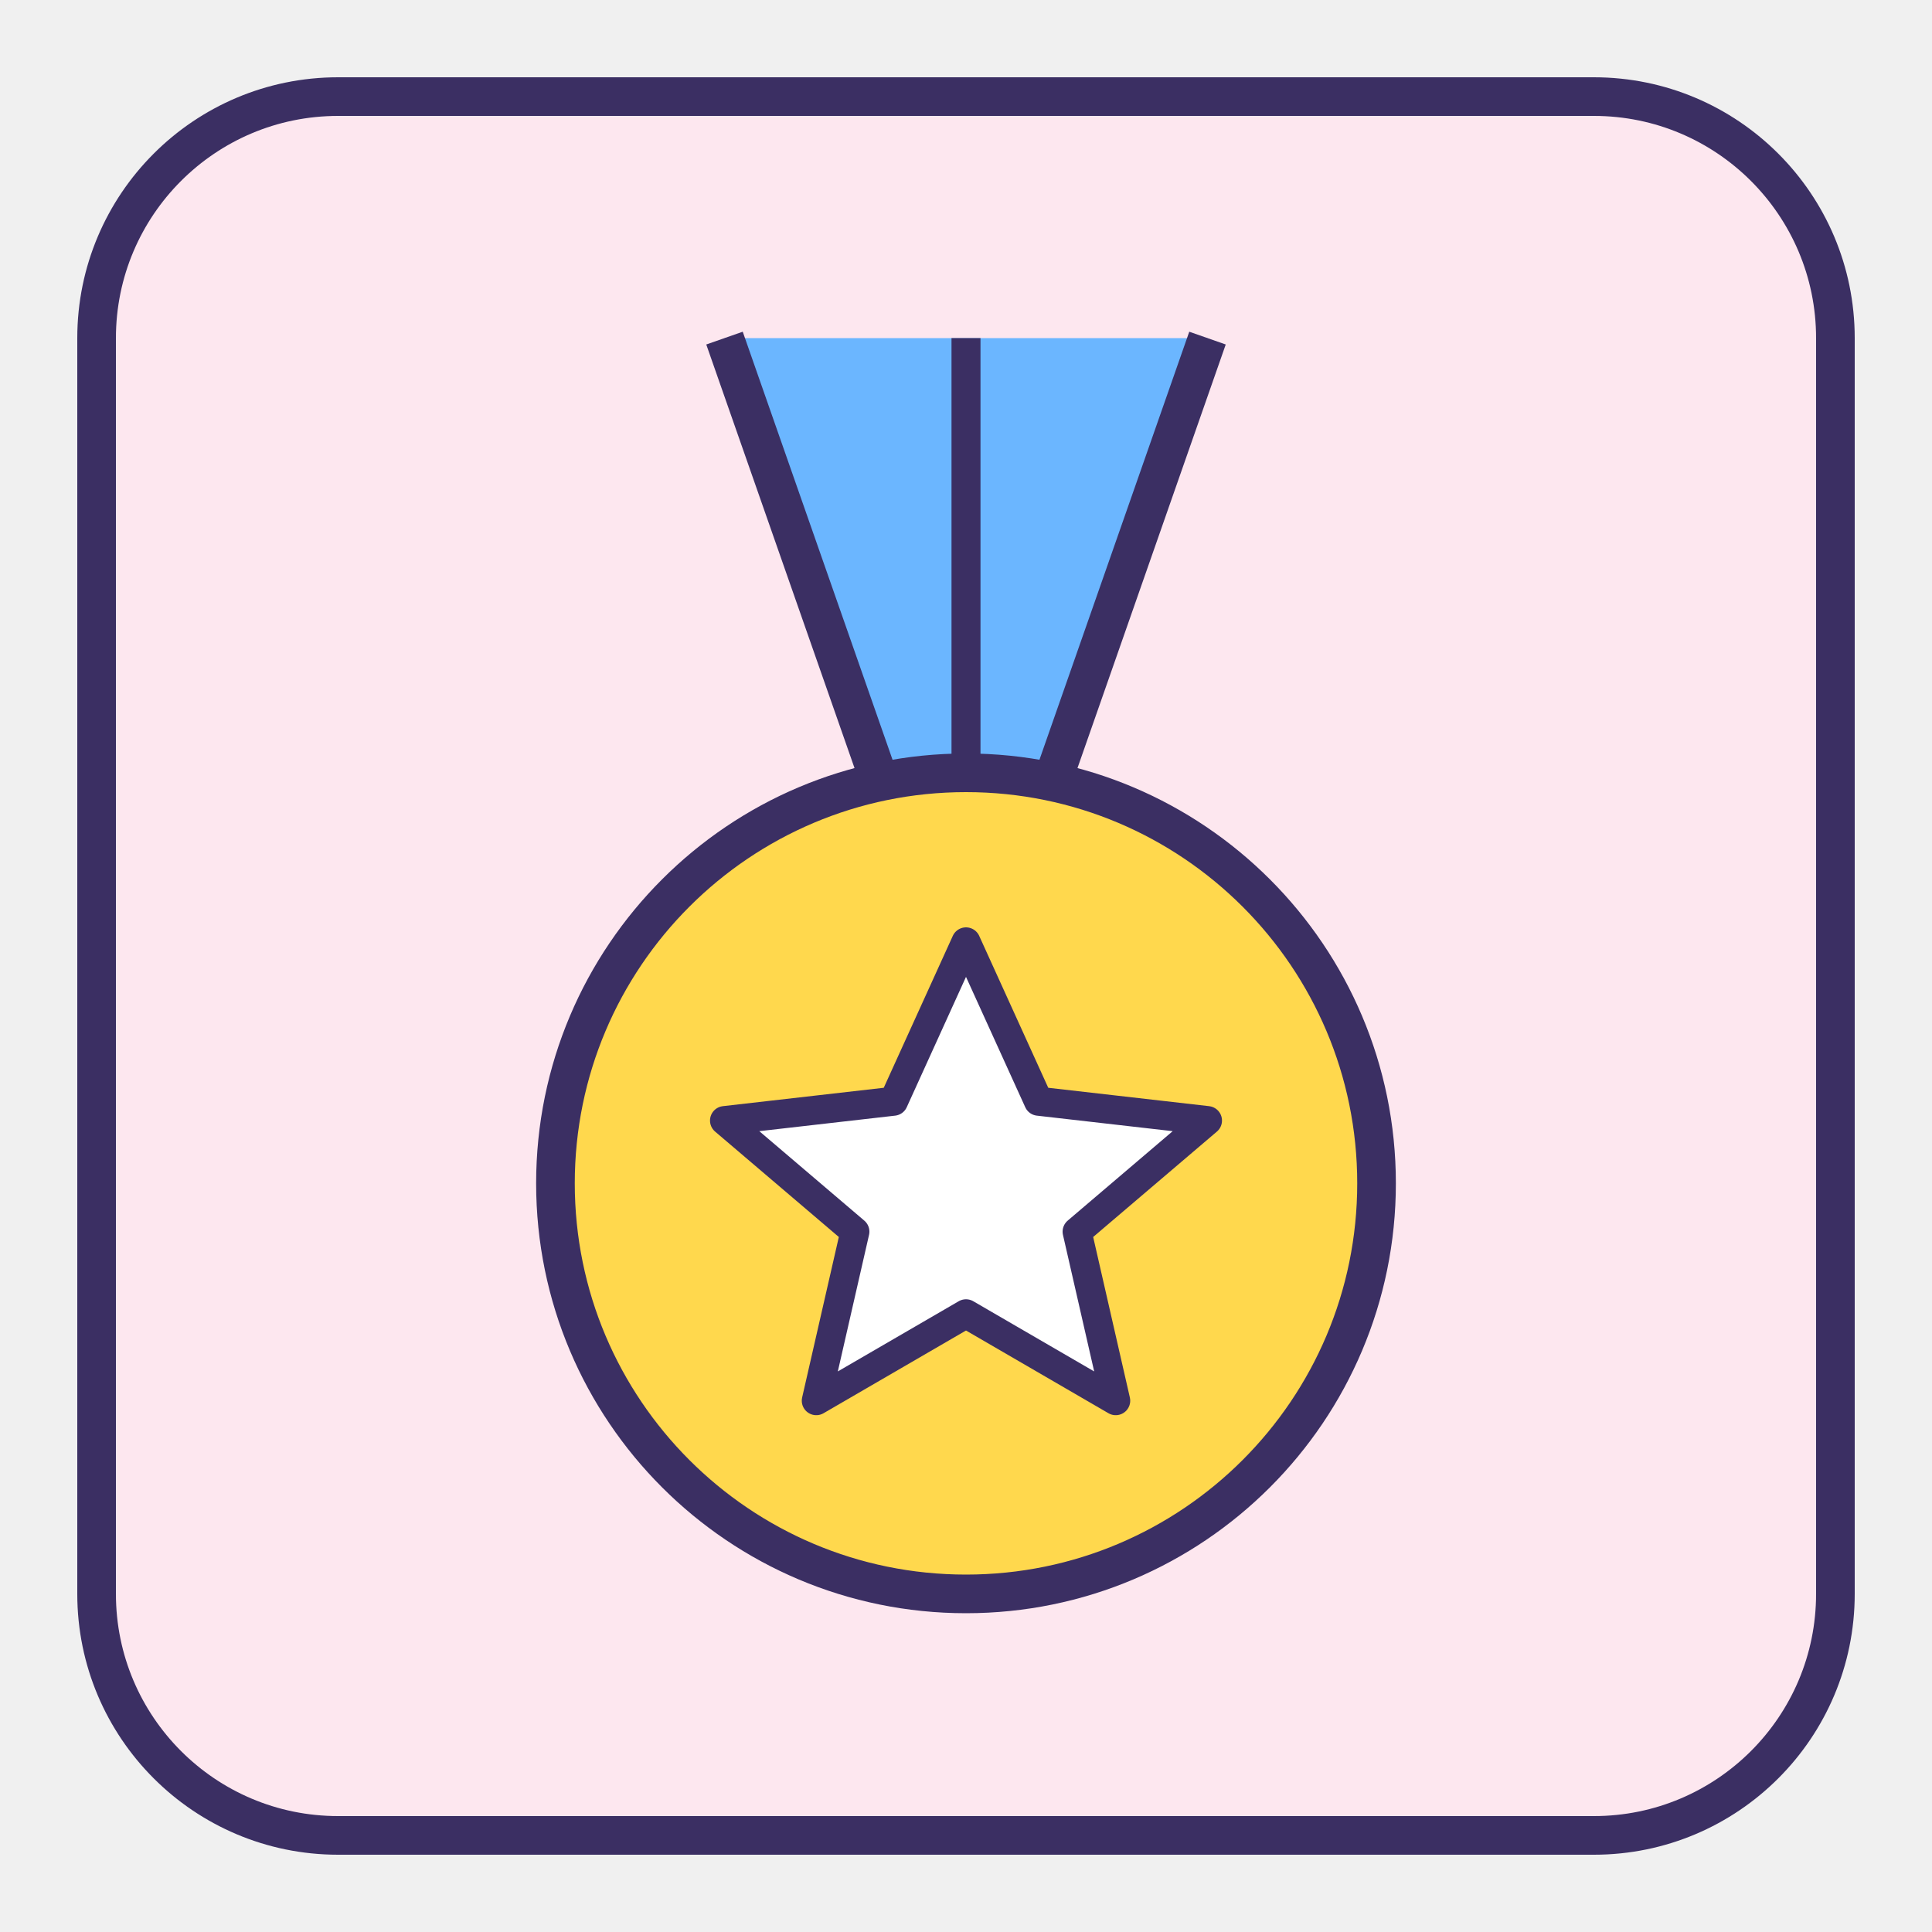
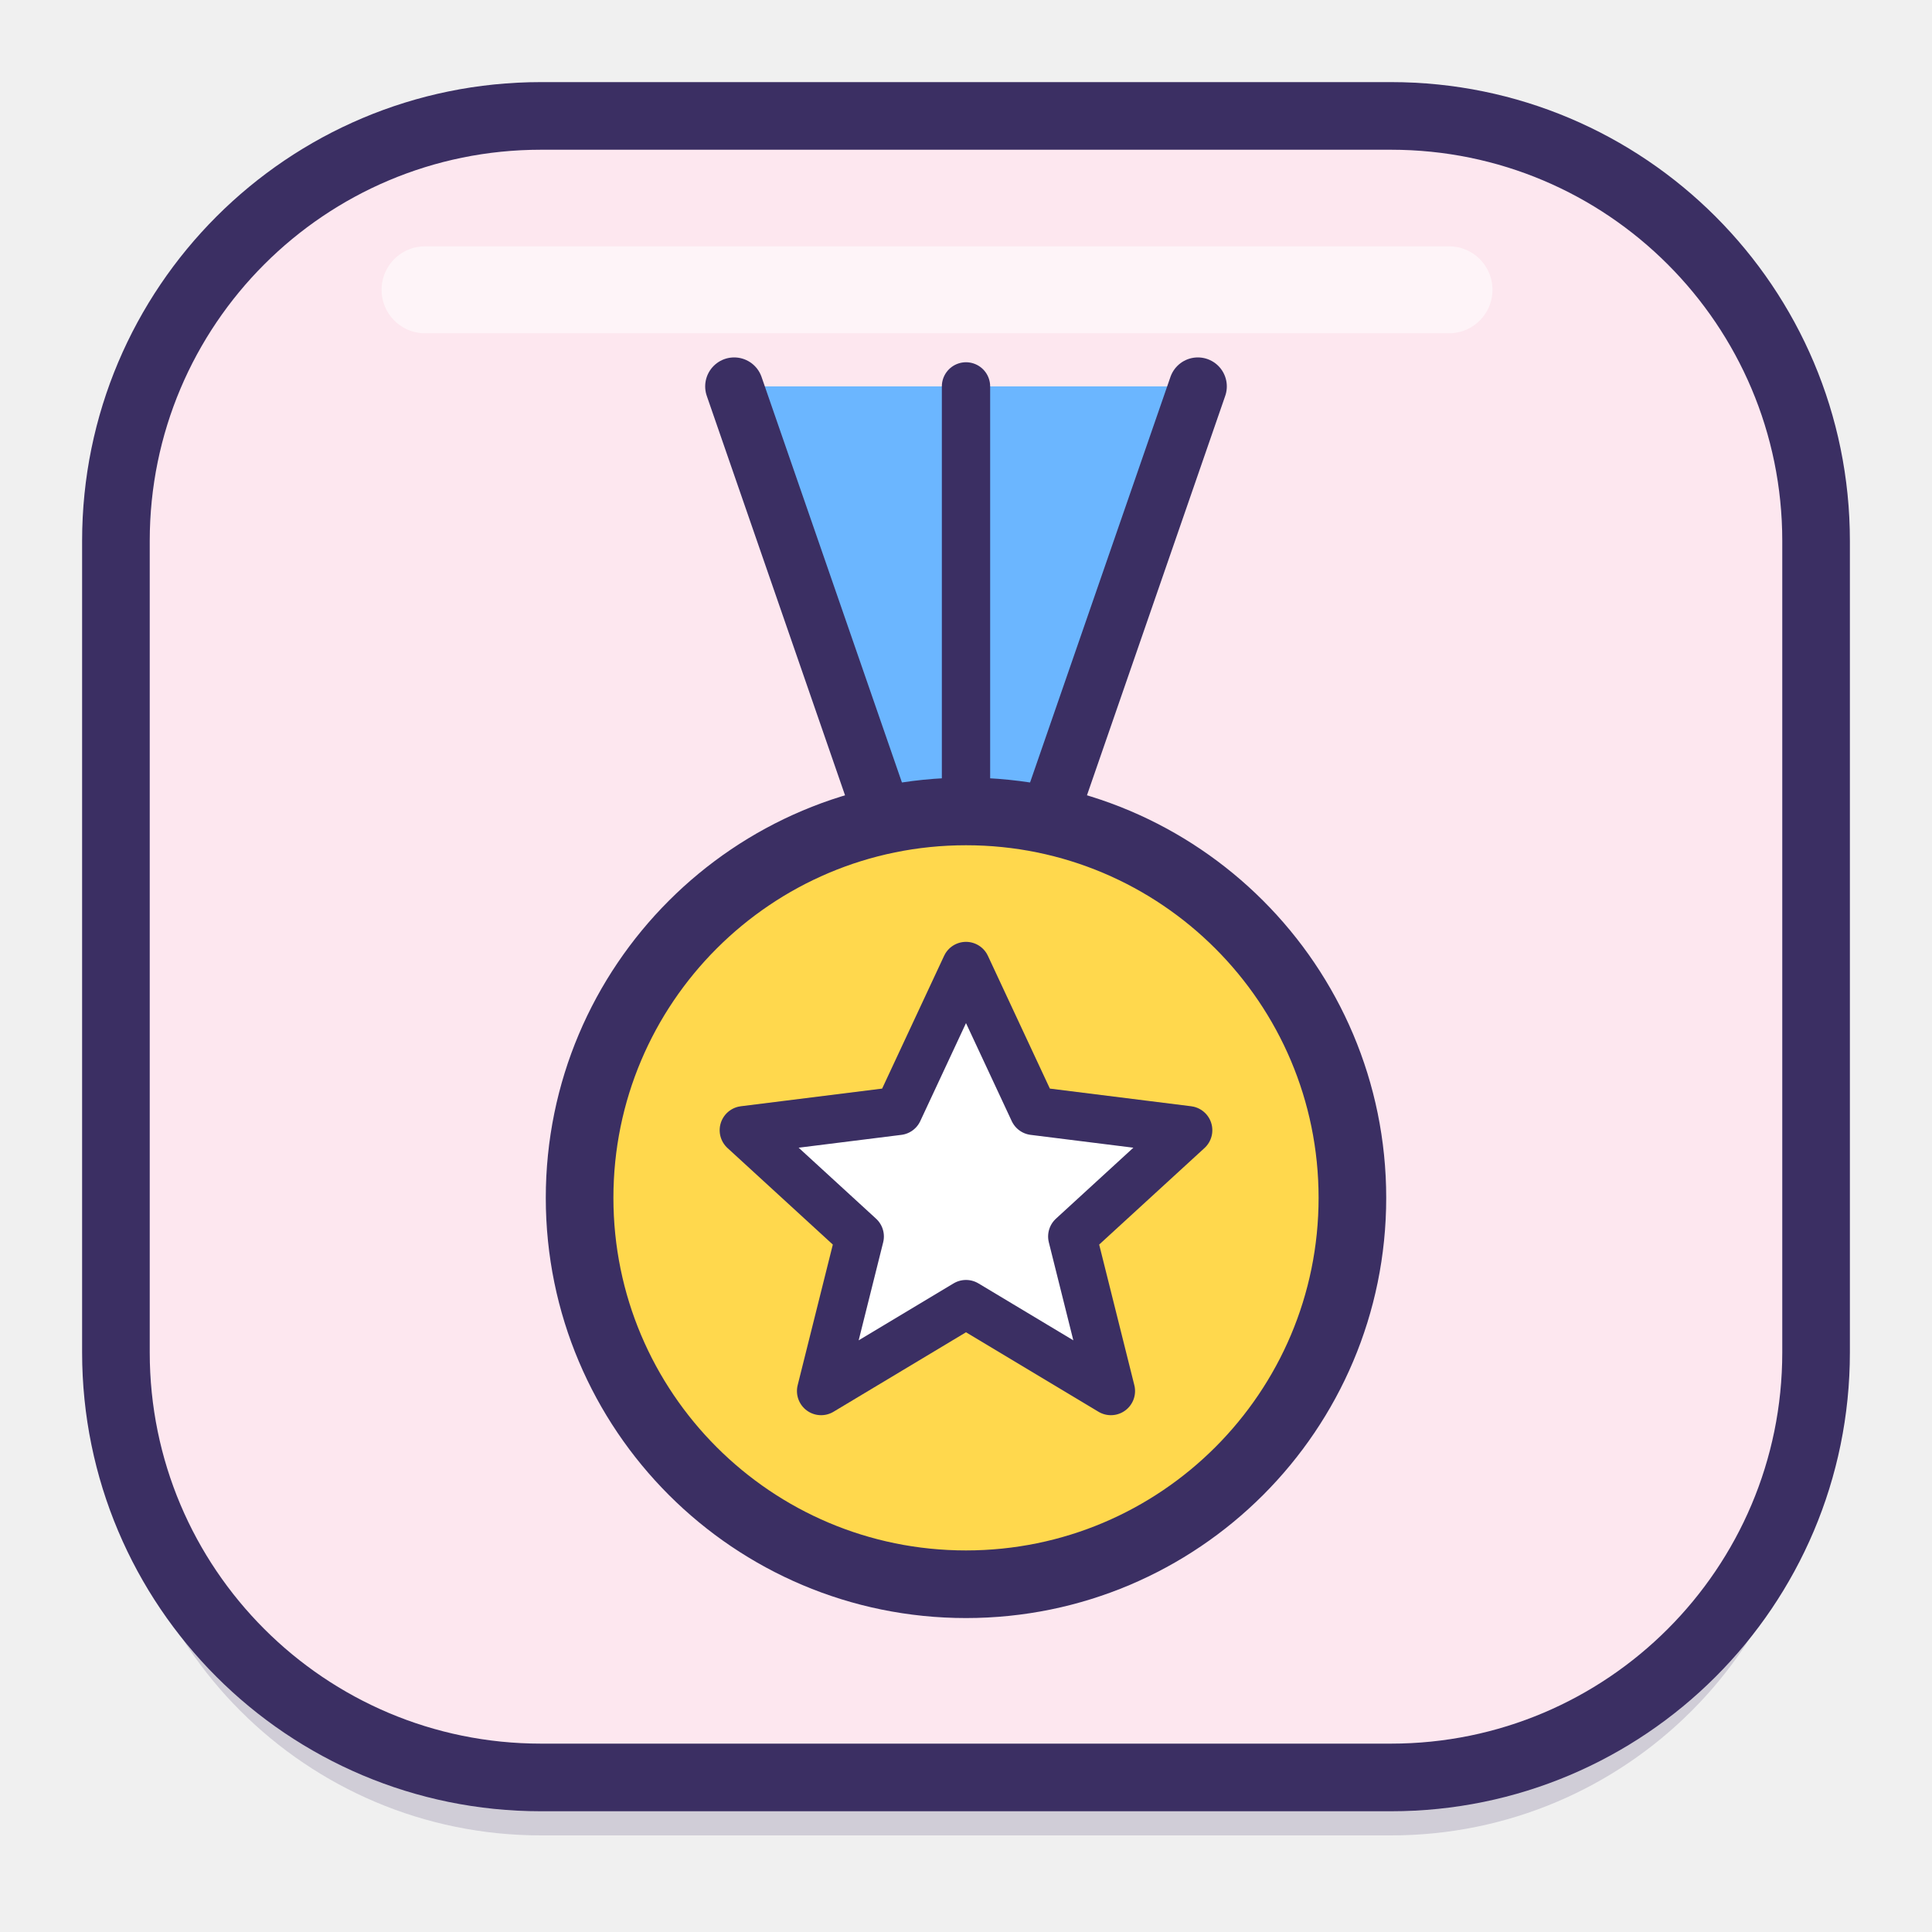
- <svg xmlns="http://www.w3.org/2000/svg" viewBox="0 0 400 400" width="400" height="400">
-   <rect x="20" y="20" width="360" height="360" rx="50" fill="#FDE7EF" stroke="#3B2F63" stroke-width="8" />
-   <path d="M150 70 L185 170 L215 170 L250 70" fill="#6BB6FF" stroke="#3B2F63" stroke-width="8" stroke-linejoin="round" />
-   <path d="M200 70 L200 170" stroke="#3B2F63" stroke-width="6" />
-   <circle cx="200" cy="245" r="85" fill="#FFD84D" stroke="#3B2F63" stroke-width="8" />
-   <path d="M200 195 L215 228 L250 232 L223 255 L231 290 L200 272 L169 290 L177 255 L150 232 L185 228Z" fill="#fff" stroke="#3B2F63" stroke-width="6" stroke-linejoin="round" />
+ <svg xmlns="http://www.w3.org/2000/svg" viewBox="0 0 200 200">
+   <rect x="12" y="18" width="176" height="172" rx="44" fill="#3B2F63" opacity=".18" />
+   <rect x="12" y="12" width="176" height="172" rx="44" fill="#FDE7EF" stroke="#3B2F63" stroke-width="7" />
+   <path d="M44 30 H150" stroke="#fff" stroke-width="9" stroke-linecap="round" opacity=".55" />
+   <path d="M76 40 L94 92 H106 L124 40" fill="#6BB6FF" stroke="#3B2F63" stroke-width="6" stroke-linecap="round" stroke-linejoin="round" />
+   <path d="M100 40 V92" fill="none" stroke="#3B2F63" stroke-width="5" stroke-linecap="round" stroke-linejoin="round" />
+   <circle cx="100" cy="124" r="40" fill="#FFD84D" stroke="#3B2F63" stroke-width="7" />
+   <path d="M100 100 l7 15 l16 2 l-12 11 l4 16 l-15 -9 l-15 9 l4 -16 l-12 -11 l16 -2Z" fill="#fff" stroke="#3B2F63" stroke-width="5" stroke-linecap="round" stroke-linejoin="round" />
</svg>
